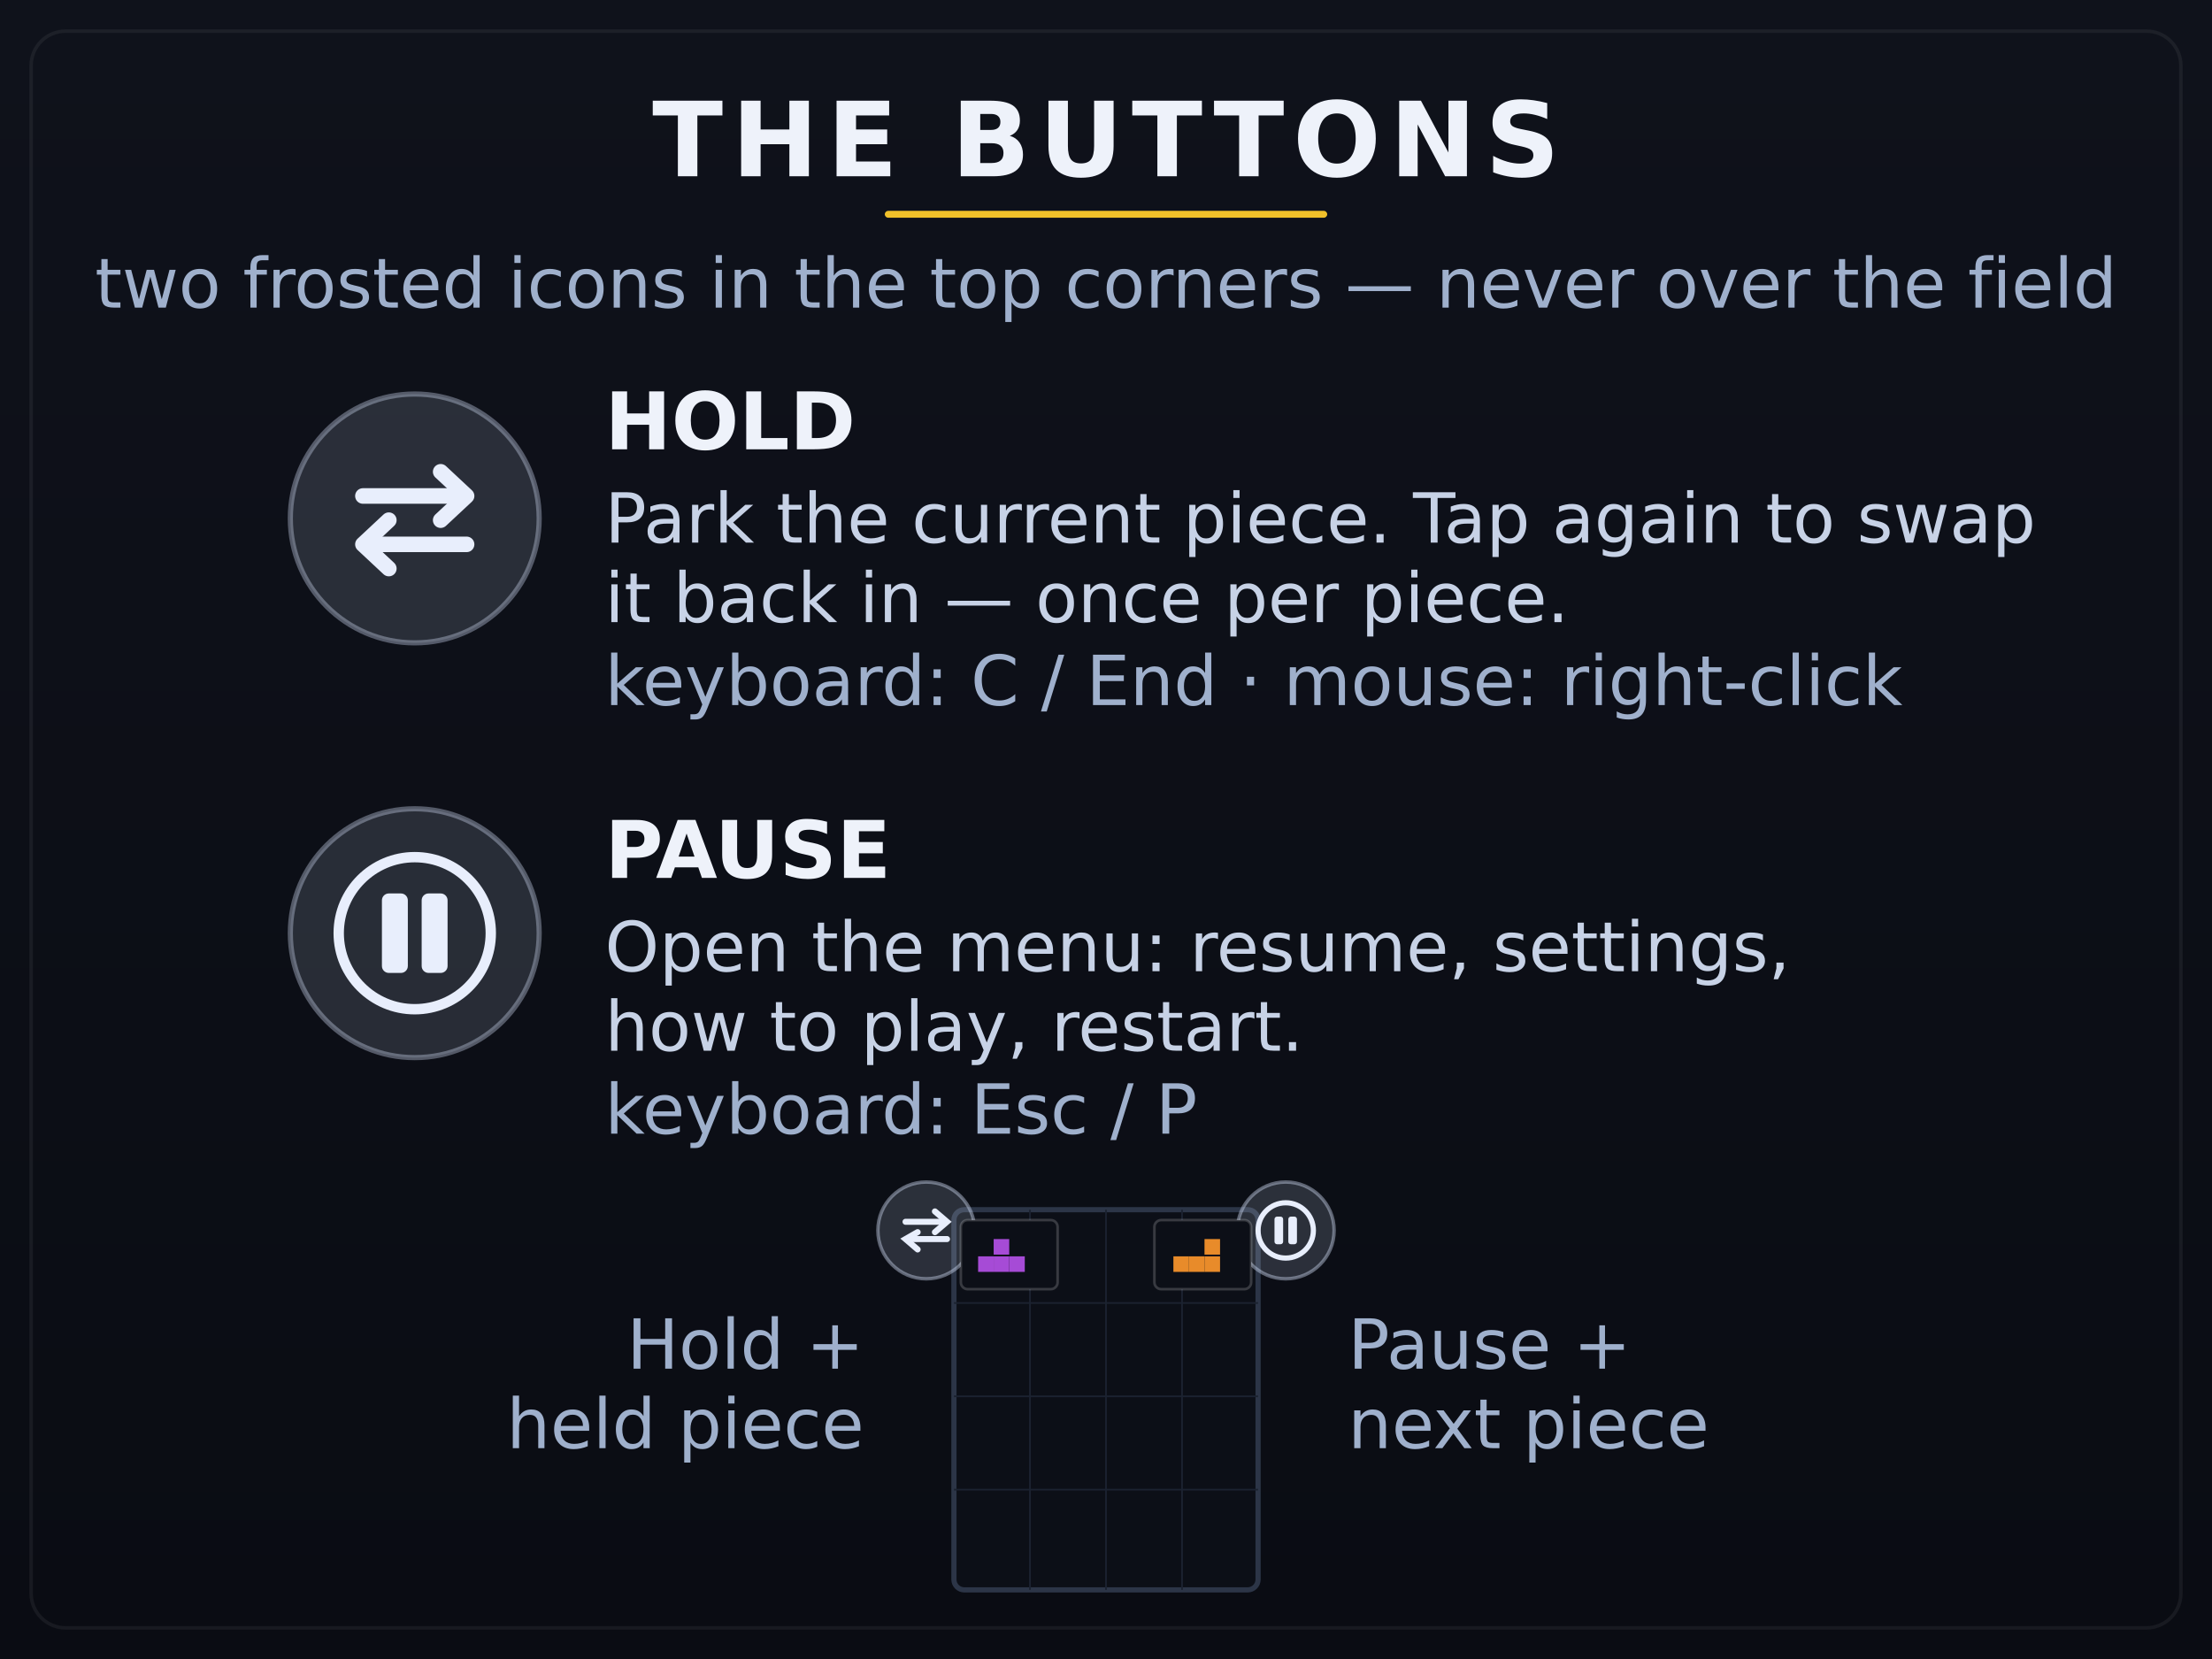
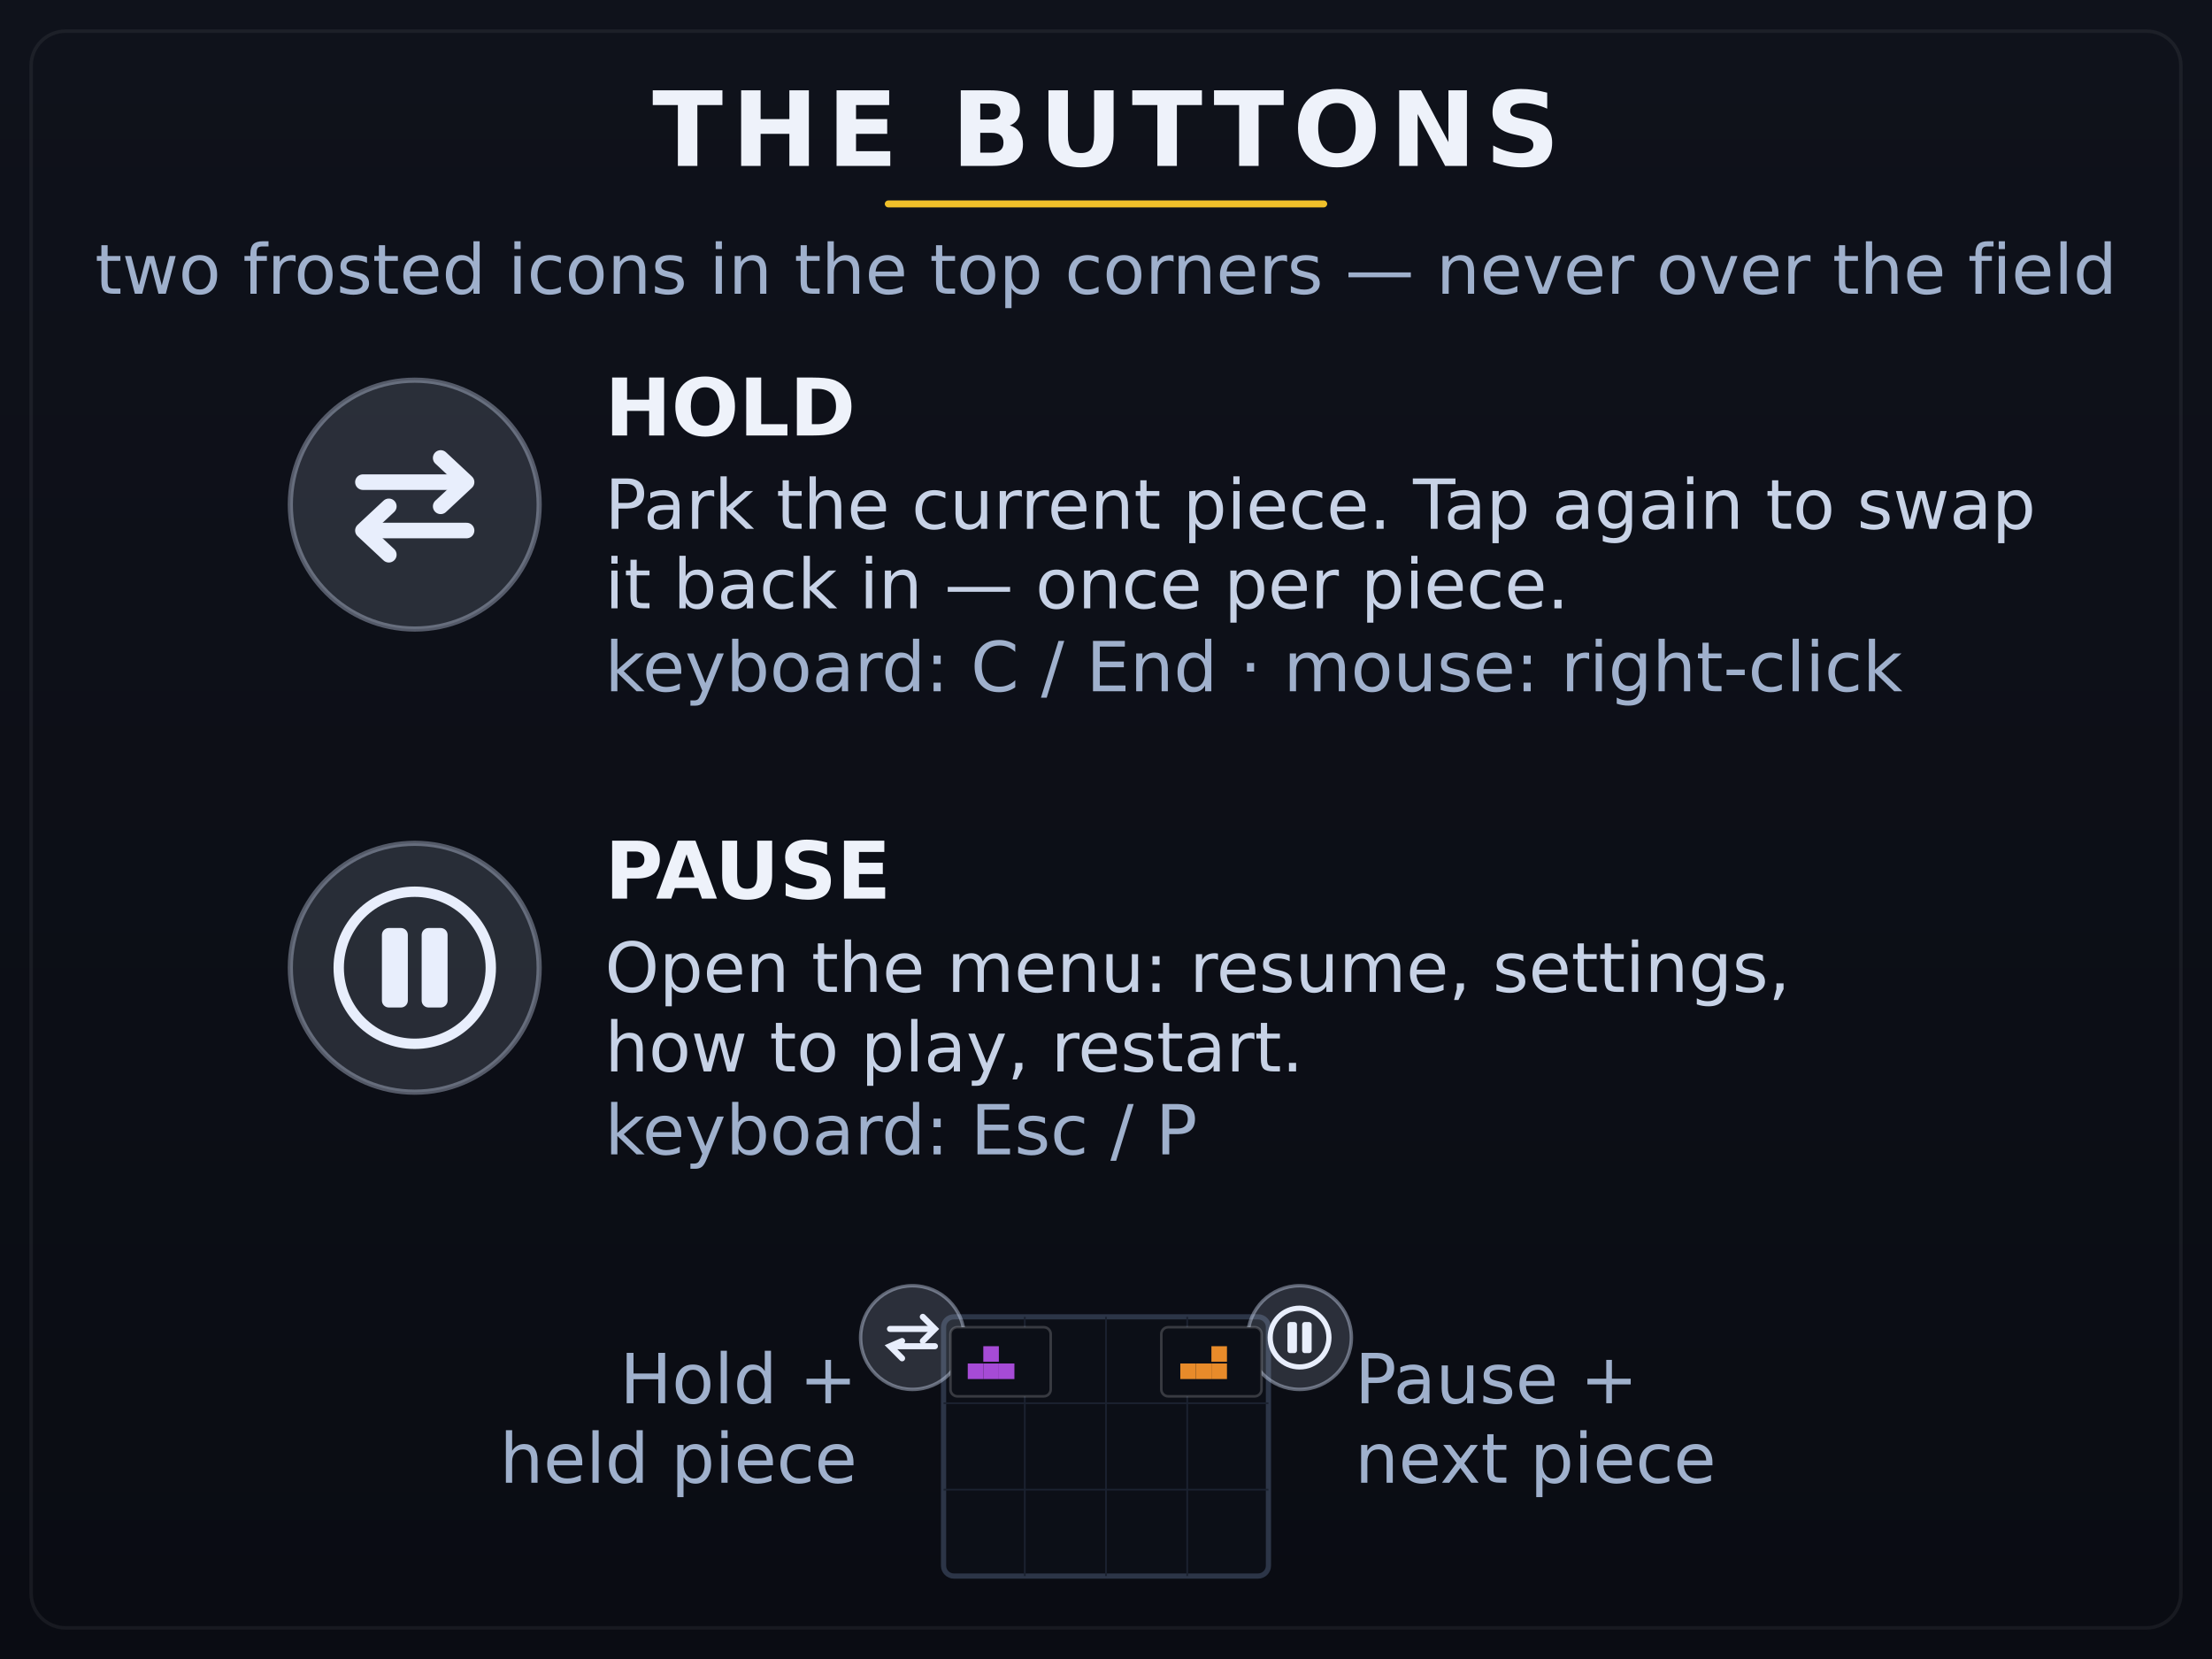
<svg xmlns="http://www.w3.org/2000/svg" width="1280" height="960" viewBox="0 0 1280 960" font-family="DejaVu Sans, 'Liberation Sans', sans-serif">
  <defs>
    <linearGradient id="bg" x1="0" y1="0" x2="0" y2="1">
      <stop offset="0" stop-color="#0f121b" />
      <stop offset="1" stop-color="#0a0c13" />
    </linearGradient>
  </defs>
  <rect width="1280" height="960" fill="url(#bg)" />
  <rect x="18" y="18" width="1244" height="924" rx="20" fill="none" stroke="#ffffff" stroke-opacity="0.06" stroke-width="2" />
-   <text x="640" y="102" text-anchor="middle" font-size="60" font-weight="700" fill="#eef2fa" letter-spacing="5">THE BUTTONS</text>
-   <rect x="512" y="122" width="256" height="4" rx="2" fill="#f0c02a" />
-   <text x="640" y="178" text-anchor="middle" font-size="40" fill="#9fb0cc">two frosted icons in the top corners — never over the field</text>
-   <g transform="translate(240 300)">
+   <text x="640" y="96" text-anchor="middle" font-size="60" font-weight="700" fill="#eef2fa" letter-spacing="5">THE BUTTONS</text>
+   <rect x="512" y="116" width="256" height="4" rx="2" fill="#f0c02a" />
+   <text x="640" y="170" text-anchor="middle" font-size="40" fill="#9fb0cc">two frosted icons in the top corners — never over the field</text>
+   <g transform="translate(240 292)">
    <circle cx="0" cy="0" r="72" fill="#d9e6ff" fill-opacity="0.14" stroke="#d9e6ff" stroke-opacity="0.35" stroke-width="3" />
    <g stroke="#e8eefc" stroke-width="9" fill="none" stroke-linecap="round" stroke-linejoin="round">
      <path d="M-30 -13 L 28 -13" />
      <path d="M15 -27 L 30 -13 L 15 1" />
      <path d="M30 15 L -28 15" />
      <path d="M-15 1 L -30 15 L -15 29" />
    </g>
  </g>
-   <text x="350" y="260" font-size="46" font-weight="700" fill="#eef2fa">HOLD</text>
-   <text x="350" y="314" font-size="40" fill="#c7d2e6">Park the current piece. Tap again to swap</text>
-   <text x="350" y="360" font-size="40" fill="#c7d2e6">it back in — once per piece.</text>
-   <text x="350" y="408" font-size="40" fill="#9fb0cc">keyboard: C / End   ·   mouse: right-click</text>
-   <g transform="translate(240 540)">
+   <text x="350" y="252" font-size="46" font-weight="700" fill="#eef2fa">HOLD</text>
+   <text x="350" y="306" font-size="40" fill="#c7d2e6">Park the current piece. Tap again to swap</text>
+   <text x="350" y="352" font-size="40" fill="#c7d2e6">it back in — once per piece.</text>
+   <text x="350" y="400" font-size="40" fill="#9fb0cc">keyboard: C / End   ·   mouse: right-click</text>
+   <g transform="translate(240 560)">
    <circle cx="0" cy="0" r="72" fill="#d9e6ff" fill-opacity="0.14" stroke="#d9e6ff" stroke-opacity="0.35" stroke-width="3" />
    <circle cx="0" cy="0" r="44" fill="none" stroke="#e8eefc" stroke-width="6" />
    <rect x="-19" y="-23" width="15" height="46" rx="4" fill="#e8eefc" />
    <rect x="4" y="-23" width="15" height="46" rx="4" fill="#e8eefc" />
  </g>
-   <text x="350" y="508" font-size="46" font-weight="700" fill="#eef2fa">PAUSE</text>
-   <text x="350" y="562" font-size="40" fill="#c7d2e6">Open the menu: resume, settings,</text>
-   <text x="350" y="608" font-size="40" fill="#c7d2e6">how to play, restart.</text>
-   <text x="350" y="656" font-size="40" fill="#9fb0cc">keyboard: Esc / P</text>
-   <rect x="552" y="700" width="176" height="220" rx="6" fill="#0c0f17" stroke="#2c3547" stroke-width="3" />
+   <text x="350" y="520" font-size="46" font-weight="700" fill="#eef2fa">PAUSE</text>
+   <text x="350" y="574" font-size="40" fill="#c7d2e6">Open the menu: resume, settings,</text>
+   <text x="350" y="620" font-size="40" fill="#c7d2e6">how to play, restart.</text>
+   <text x="350" y="668" font-size="40" fill="#9fb0cc">keyboard: Esc / P</text>
+   <rect x="546" y="762" width="188" height="150" rx="6" fill="#0c0f17" stroke="#2c3547" stroke-width="3" />
  <g stroke="#1b2230" stroke-width="1">
-     <line x1="596" y1="700" x2="596" y2="920" />
-     <line x1="640" y1="700" x2="640" y2="920" />
-     <line x1="684" y1="700" x2="684" y2="920" />
-     <line x1="552" y1="754" x2="728" y2="754" />
-     <line x1="552" y1="808" x2="728" y2="808" />
-     <line x1="552" y1="862" x2="728" y2="862" />
+     <line x1="593" y1="762" x2="593" y2="912" />
+     <line x1="640" y1="762" x2="640" y2="912" />
+     <line x1="687" y1="762" x2="687" y2="912" />
+     <line x1="546" y1="812" x2="734" y2="812" />
+     <line x1="546" y1="862" x2="734" y2="862" />
  </g>
-   <g transform="translate(536 712)">
-     <circle cx="0" cy="0" r="28" fill="#d9e6ff" fill-opacity="0.16" stroke="#d9e6ff" stroke-opacity="0.4" stroke-width="2" />
+   <g transform="translate(528 774)">
+     <circle cx="0" cy="0" r="30" fill="#d9e6ff" fill-opacity="0.16" stroke="#d9e6ff" stroke-opacity="0.4" stroke-width="2" />
    <g stroke="#e8eefc" stroke-width="3.5" fill="none" stroke-linecap="round">
-       <path d="M-12 -5 L 11 -5" />
-       <path d="M5 -11 L 12 -5 L 5 1" />
-       <path d="M12 5 L -11 5" />
-       <path d="M-5 1 L -12 5 L -5 11" />
+       <path d="M-13 -5 L 12 -5" />
+       <path d="M6 -12 L 13 -5 L 6 2" />
+       <path d="M13 5 L -12 5" />
+       <path d="M-6 2 L -13 5 L -6 12" />
    </g>
  </g>
-   <g transform="translate(744 712)">
-     <circle cx="0" cy="0" r="28" fill="#d9e6ff" fill-opacity="0.16" stroke="#d9e6ff" stroke-opacity="0.4" stroke-width="2" />
-     <circle cx="0" cy="0" r="16" fill="none" stroke="#e8eefc" stroke-width="3" />
-     <rect x="-6.5" y="-8" width="5" height="16" rx="1.5" fill="#e8eefc" />
-     <rect x="1.5" y="-8" width="5" height="16" rx="1.5" fill="#e8eefc" />
+   <g transform="translate(752 774)">
+     <circle cx="0" cy="0" r="30" fill="#d9e6ff" fill-opacity="0.16" stroke="#d9e6ff" stroke-opacity="0.4" stroke-width="2" />
+     <circle cx="0" cy="0" r="17" fill="none" stroke="#e8eefc" stroke-width="3" />
+     <rect x="-7" y="-9" width="5.5" height="18" rx="1.5" fill="#e8eefc" />
+     <rect x="1.5" y="-9" width="5.5" height="18" rx="1.5" fill="#e8eefc" />
  </g>
-   <rect x="556" y="706" width="56" height="40" rx="4" fill="#0c0f17" stroke="#ffffff" stroke-opacity="0.18" stroke-width="1.5" />
+   <rect x="550" y="768" width="58" height="40" rx="4" fill="#0c0f17" stroke="#ffffff" stroke-opacity="0.18" stroke-width="1.5" />
  <g fill="#a64bd6">
-     <rect x="575" y="717" width="9" height="9" />
-     <rect x="566" y="727" width="9" height="9" />
-     <rect x="575" y="727" width="9" height="9" />
-     <rect x="584" y="727" width="9" height="9" />
+     <rect x="569" y="779" width="9" height="9" />
+     <rect x="560" y="789" width="9" height="9" />
+     <rect x="569" y="789" width="9" height="9" />
+     <rect x="578" y="789" width="9" height="9" />
  </g>
-   <rect x="668" y="706" width="56" height="40" rx="4" fill="#0c0f17" stroke="#ffffff" stroke-opacity="0.18" stroke-width="1.5" />
+   <rect x="672" y="768" width="58" height="40" rx="4" fill="#0c0f17" stroke="#ffffff" stroke-opacity="0.18" stroke-width="1.5" />
  <g fill="#e88b2a">
-     <rect x="679" y="727" width="9" height="9" />
-     <rect x="688" y="727" width="9" height="9" />
-     <rect x="697" y="727" width="9" height="9" />
-     <rect x="697" y="717" width="9" height="9" />
+     <rect x="683" y="789" width="9" height="9" />
+     <rect x="692" y="789" width="9" height="9" />
+     <rect x="701" y="789" width="9" height="9" />
+     <rect x="701" y="779" width="9" height="9" />
  </g>
-   <text x="500" y="792" text-anchor="end" font-size="40" fill="#9fb0cc">Hold +</text>
-   <text x="500" y="838" text-anchor="end" font-size="40" fill="#9fb0cc">held piece</text>
-   <text x="780" y="792" font-size="40" fill="#9fb0cc">Pause +</text>
-   <text x="780" y="838" font-size="40" fill="#9fb0cc">next piece</text>
+   <text x="496" y="812" text-anchor="end" font-size="40" fill="#9fb0cc">Hold +</text>
+   <text x="496" y="858" text-anchor="end" font-size="40" fill="#9fb0cc">held piece</text>
+   <text x="784" y="812" font-size="40" fill="#9fb0cc">Pause +</text>
+   <text x="784" y="858" font-size="40" fill="#9fb0cc">next piece</text>
</svg>
